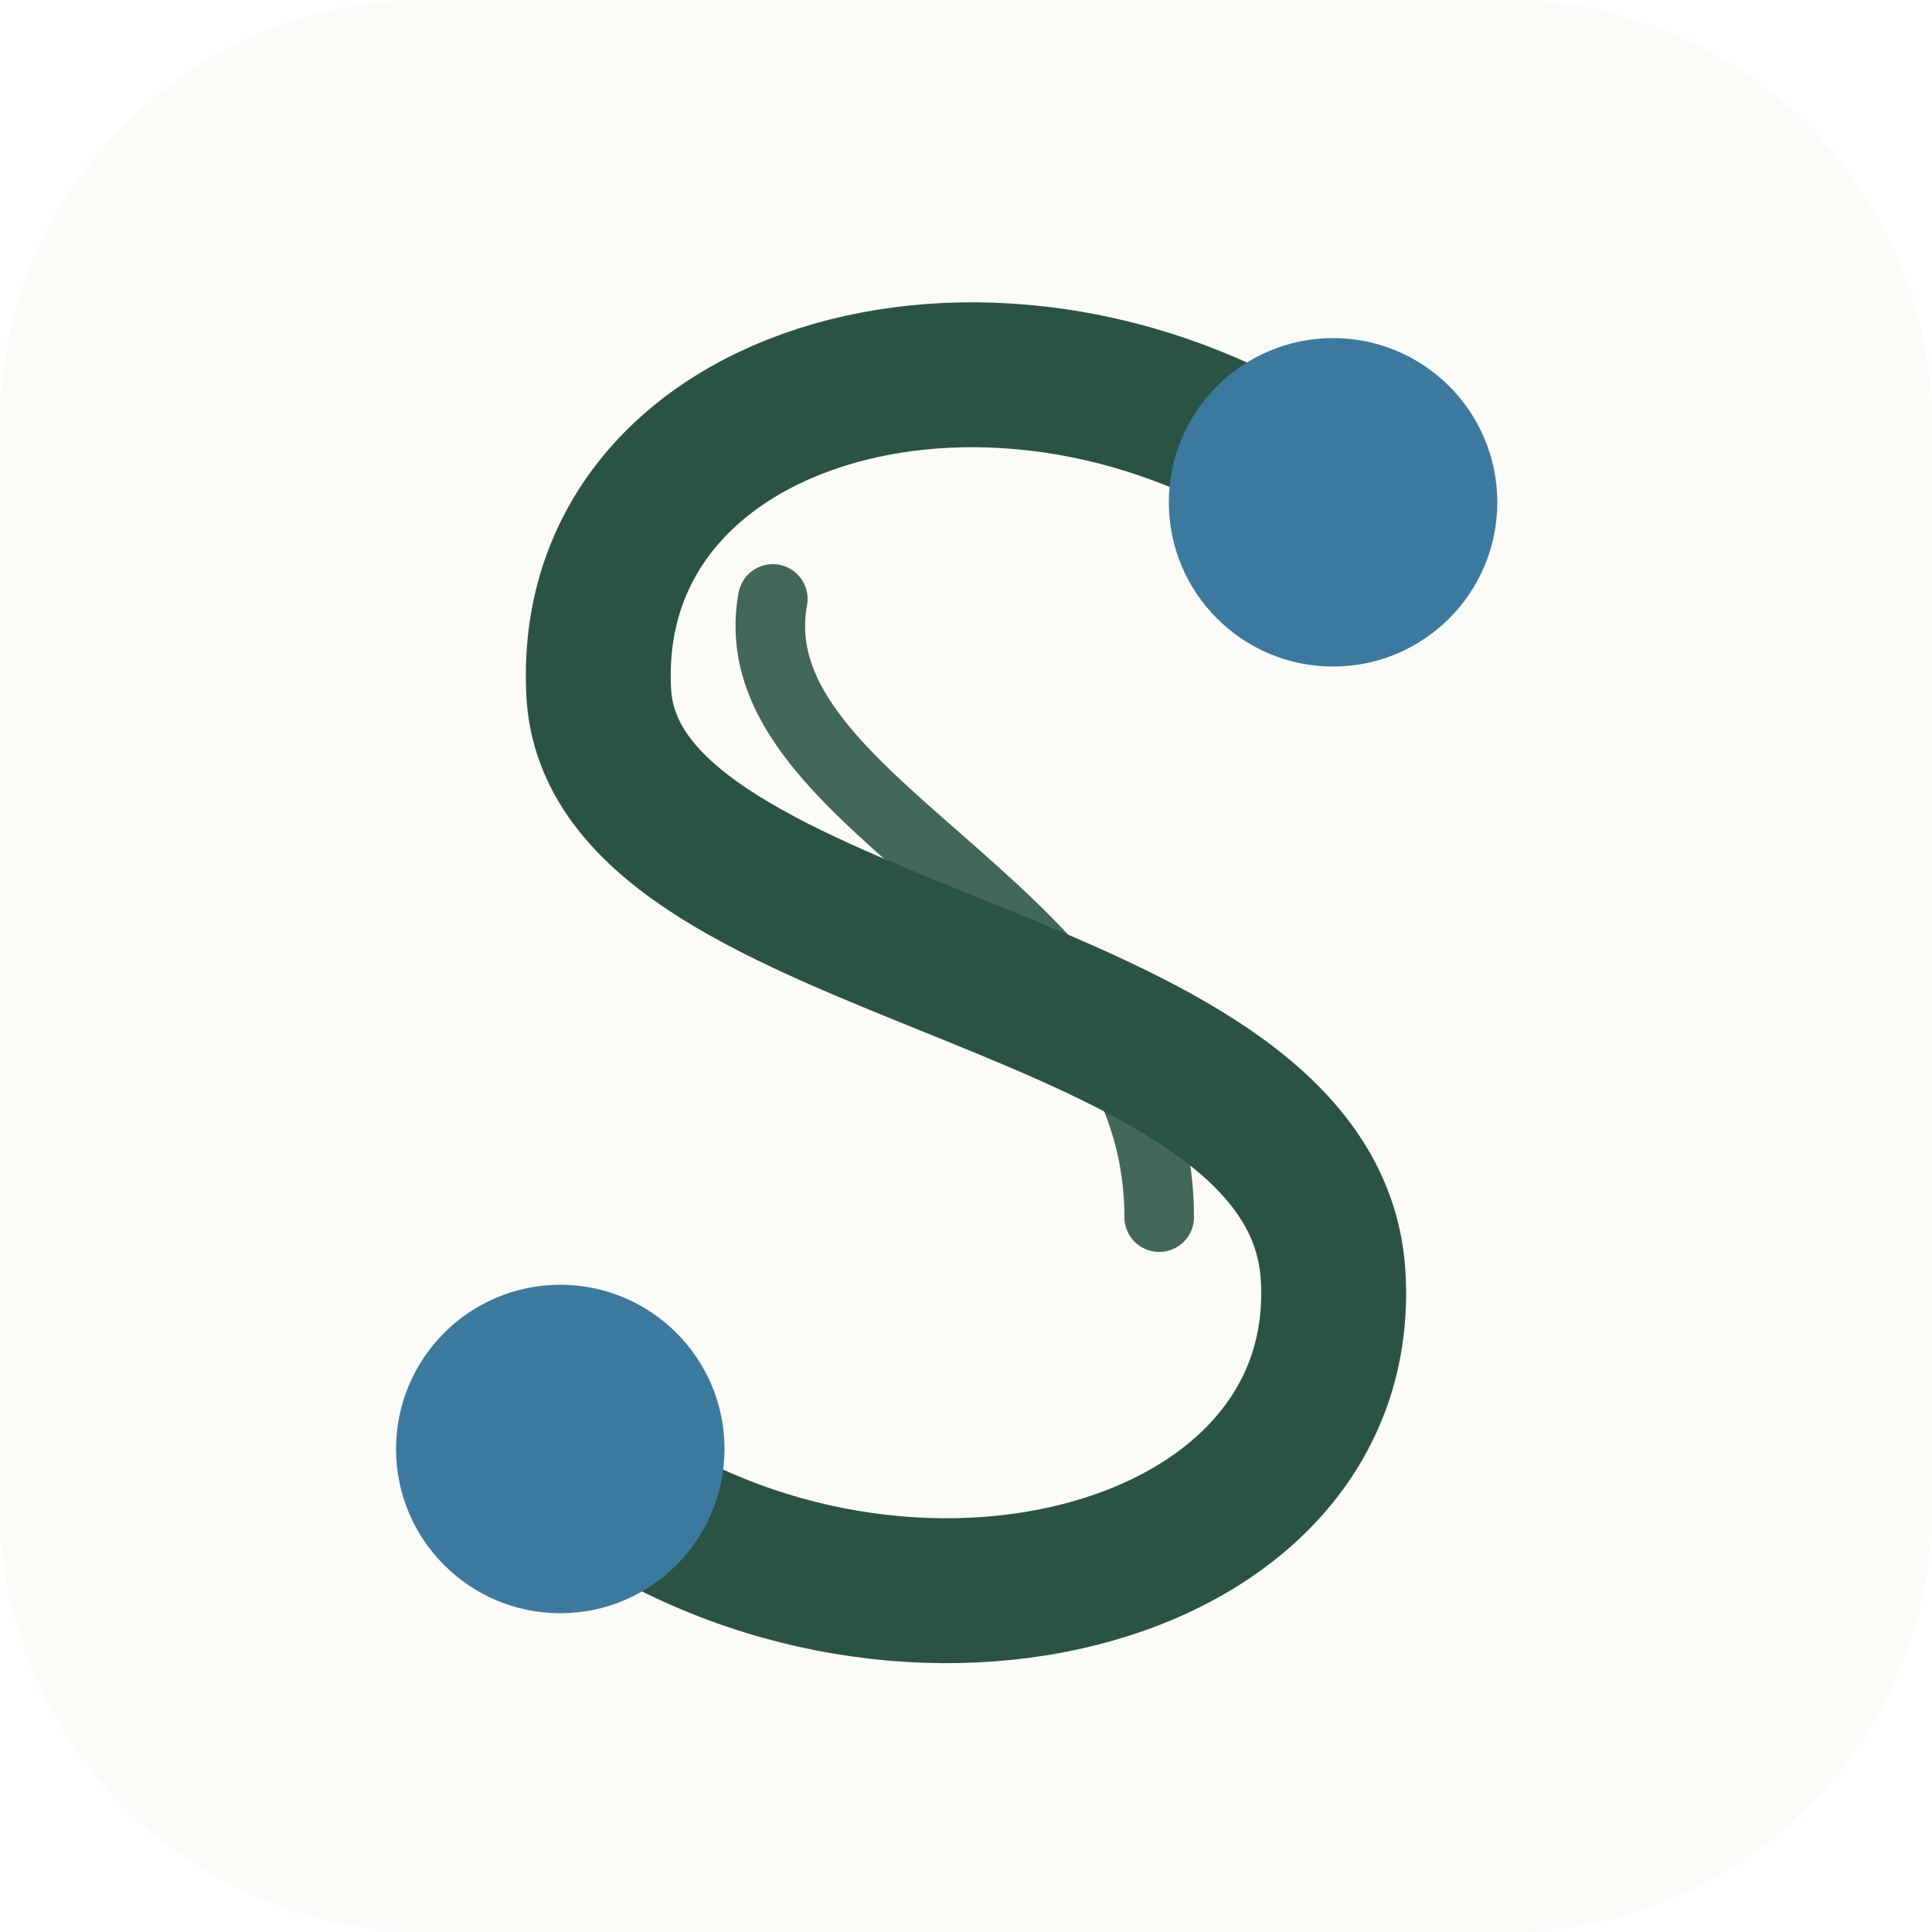
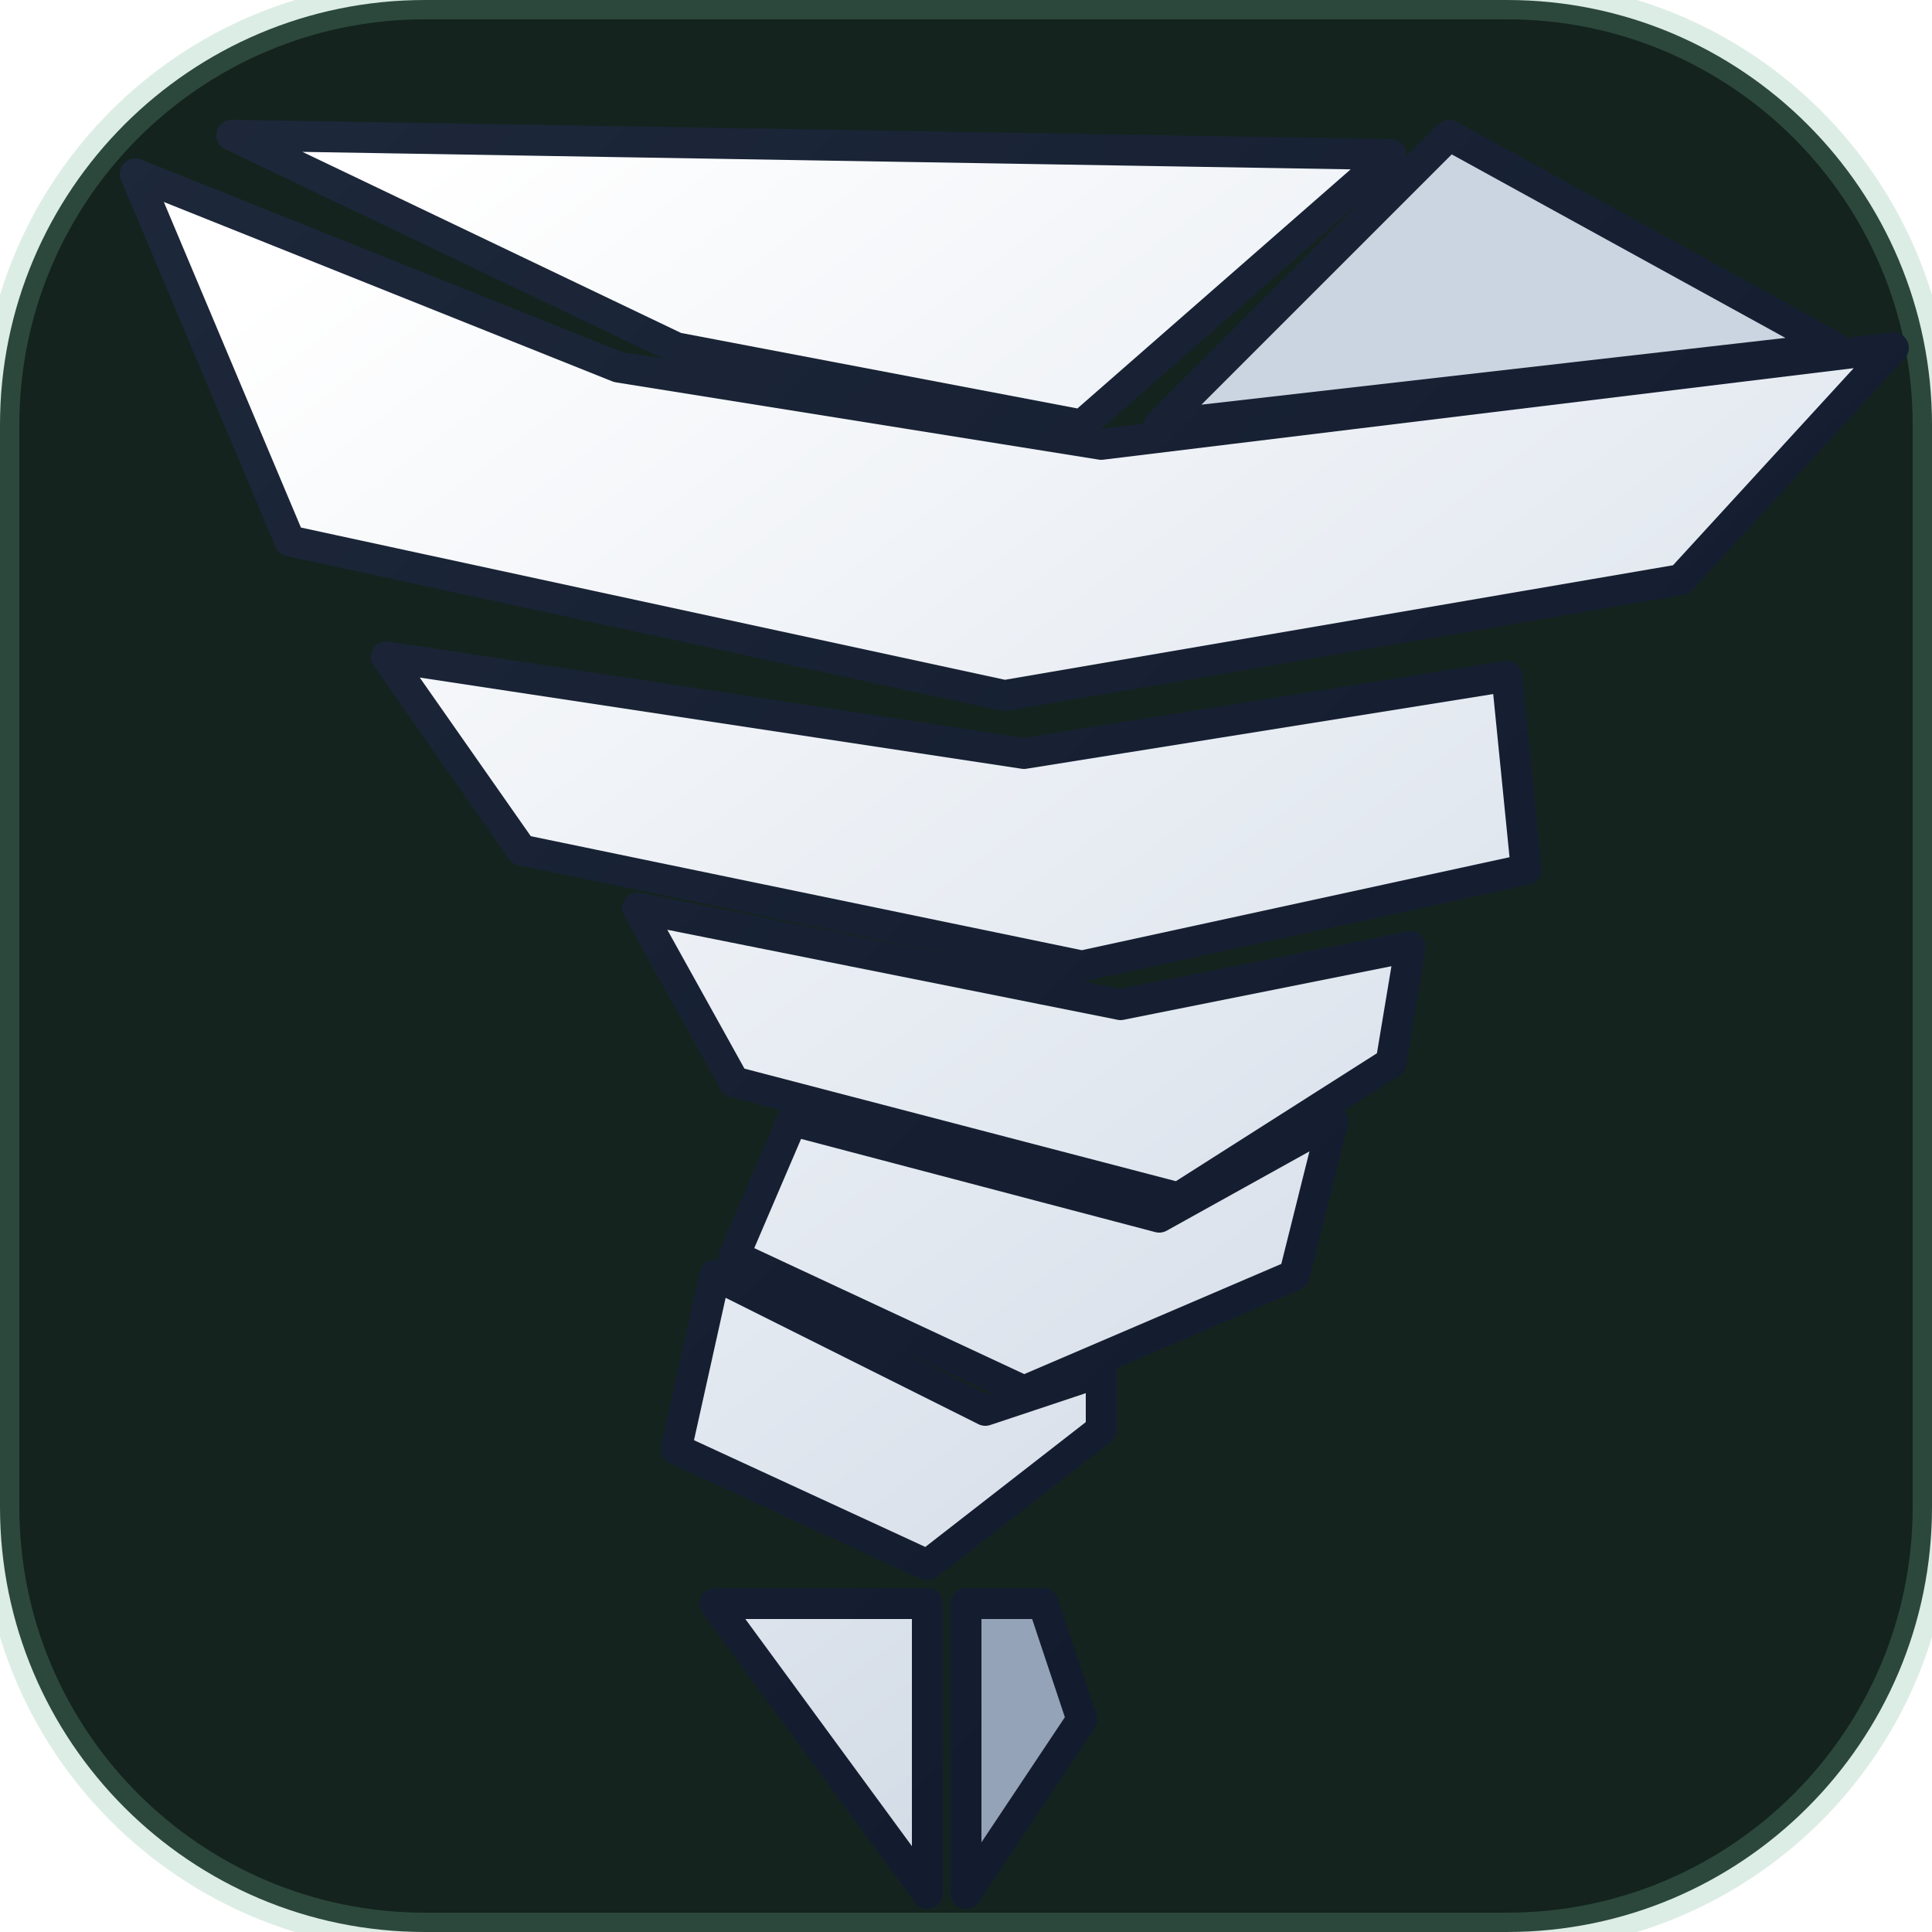
<svg xmlns="http://www.w3.org/2000/svg" viewBox="0 0 100 100" fill="none">
-   <rect width="100" height="100" rx="22" fill="#FCFBF8" />
-   <path d="M68 25 C52 14, 30 20, 31 36 C32 50, 68 50, 69 66 C70 82, 46 88, 30 76" stroke="#2A5344" stroke-width="7.5" stroke-linecap="round" />
-   <path d="M40 31 C38 42, 60 47, 60 63" stroke="#2A5344" stroke-width="3.6" stroke-linecap="round" opacity="0.88" />
-   <circle cx="69" cy="26" r="8.5" fill="#3B7A9E" />
-   <circle cx="29" cy="75" r="8.5" fill="#3B7A9E" />
+   <defs>
+     <linearGradient id="v1-plate" x1="20" y1="10" x2="80" y2="90" gradientUnits="userSpaceOnUse">
+       <stop offset="0%" stop-color="#FFFFFF" />
+       <stop offset="60%" stop-color="#E2E8F0" />
+       <stop offset="100%" stop-color="#CBD5E1" />
+     </linearGradient>
+     <linearGradient id="v1-stroke" x1="0" y1="0" x2="100" y2="100" gradientUnits="userSpaceOnUse">
+       <stop offset="0%" stop-color="#1E293B" />
+       <stop offset="100%" stop-color="#0F172A" />
+     </linearGradient>
+   </defs>
+   <rect width="100" height="100" rx="22" fill="#14231E" stroke="rgba(118,185,155,0.25)" stroke-width="2" />
+   <path d="M 12 7 L 35 18 L 56 22 L 72 8 L 12 7 Z" fill="url(#v1-plate)" stroke="url(#v1-stroke)" stroke-width="1.6" stroke-linejoin="round" />
+   <path d="M 60 22 L 95 18 L 75 7 L 60 22 Z" fill="#CBD5E1" stroke="url(#v1-stroke)" stroke-width="1.6" stroke-linejoin="round" />
+   <path d="M 7 9 L 15 28 L 52 36 L 87 30 L 98 18 L 57 23 L 32 19 Z" fill="url(#v1-plate)" stroke="url(#v1-stroke)" stroke-width="1.6" stroke-linejoin="round" />
+   <path d="M 20 34 L 27 44 L 56 50 L 79 45 L 78 35 L 53 39 Z" fill="url(#v1-plate)" stroke="url(#v1-stroke)" stroke-width="1.6" stroke-linejoin="round" />
+   <path d="M 33 47 L 38 56 L 61 62 L 72 55 L 73 49 L 58 52 Z" fill="url(#v1-plate)" stroke="url(#v1-stroke)" stroke-width="1.6" stroke-linejoin="round" />
+   <path d="M 38 65 L 53 72 L 67 66 L 69 58 L 60 63 L 41 58 Z" fill="url(#v1-plate)" stroke="url(#v1-stroke)" stroke-width="1.6" stroke-linejoin="round" />
+   <path d="M 35 75 L 48 81 L 57 74 L 57 71 L 51 73 L 37 66 Z" fill="url(#v1-plate)" stroke="url(#v1-stroke)" stroke-width="1.6" stroke-linejoin="round" />
+   <path d="M 37 83 L 48 98 L 48 83 Z" fill="url(#v1-plate)" stroke="url(#v1-stroke)" stroke-width="1.6" stroke-linejoin="round" />
+   <path d="M 54 83 L 50 83 L 50 98 L 56 89 Z" fill="#94A3B8" stroke="url(#v1-stroke)" stroke-width="1.6" stroke-linejoin="round" />
</svg>
